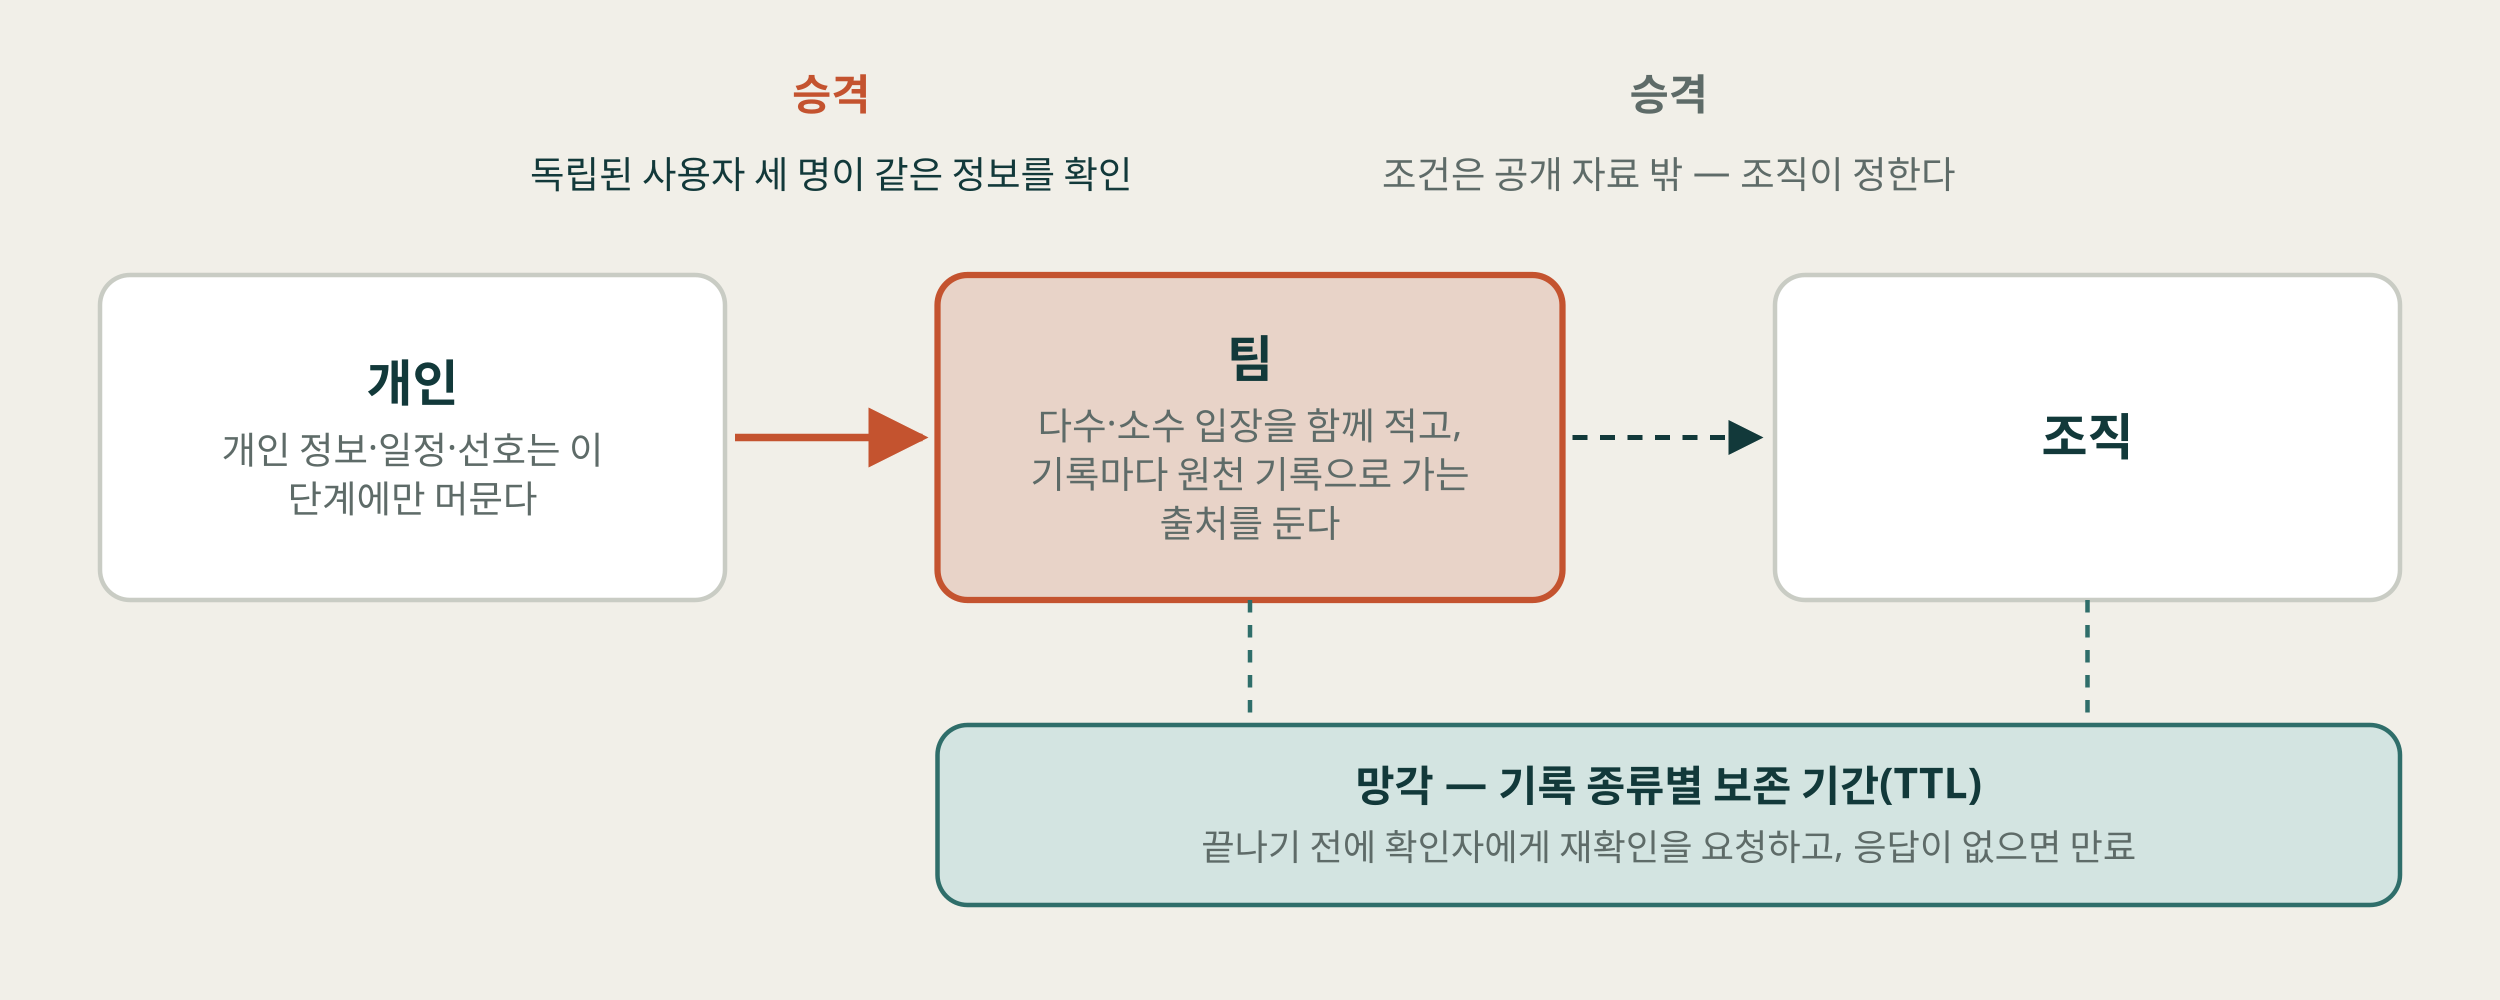
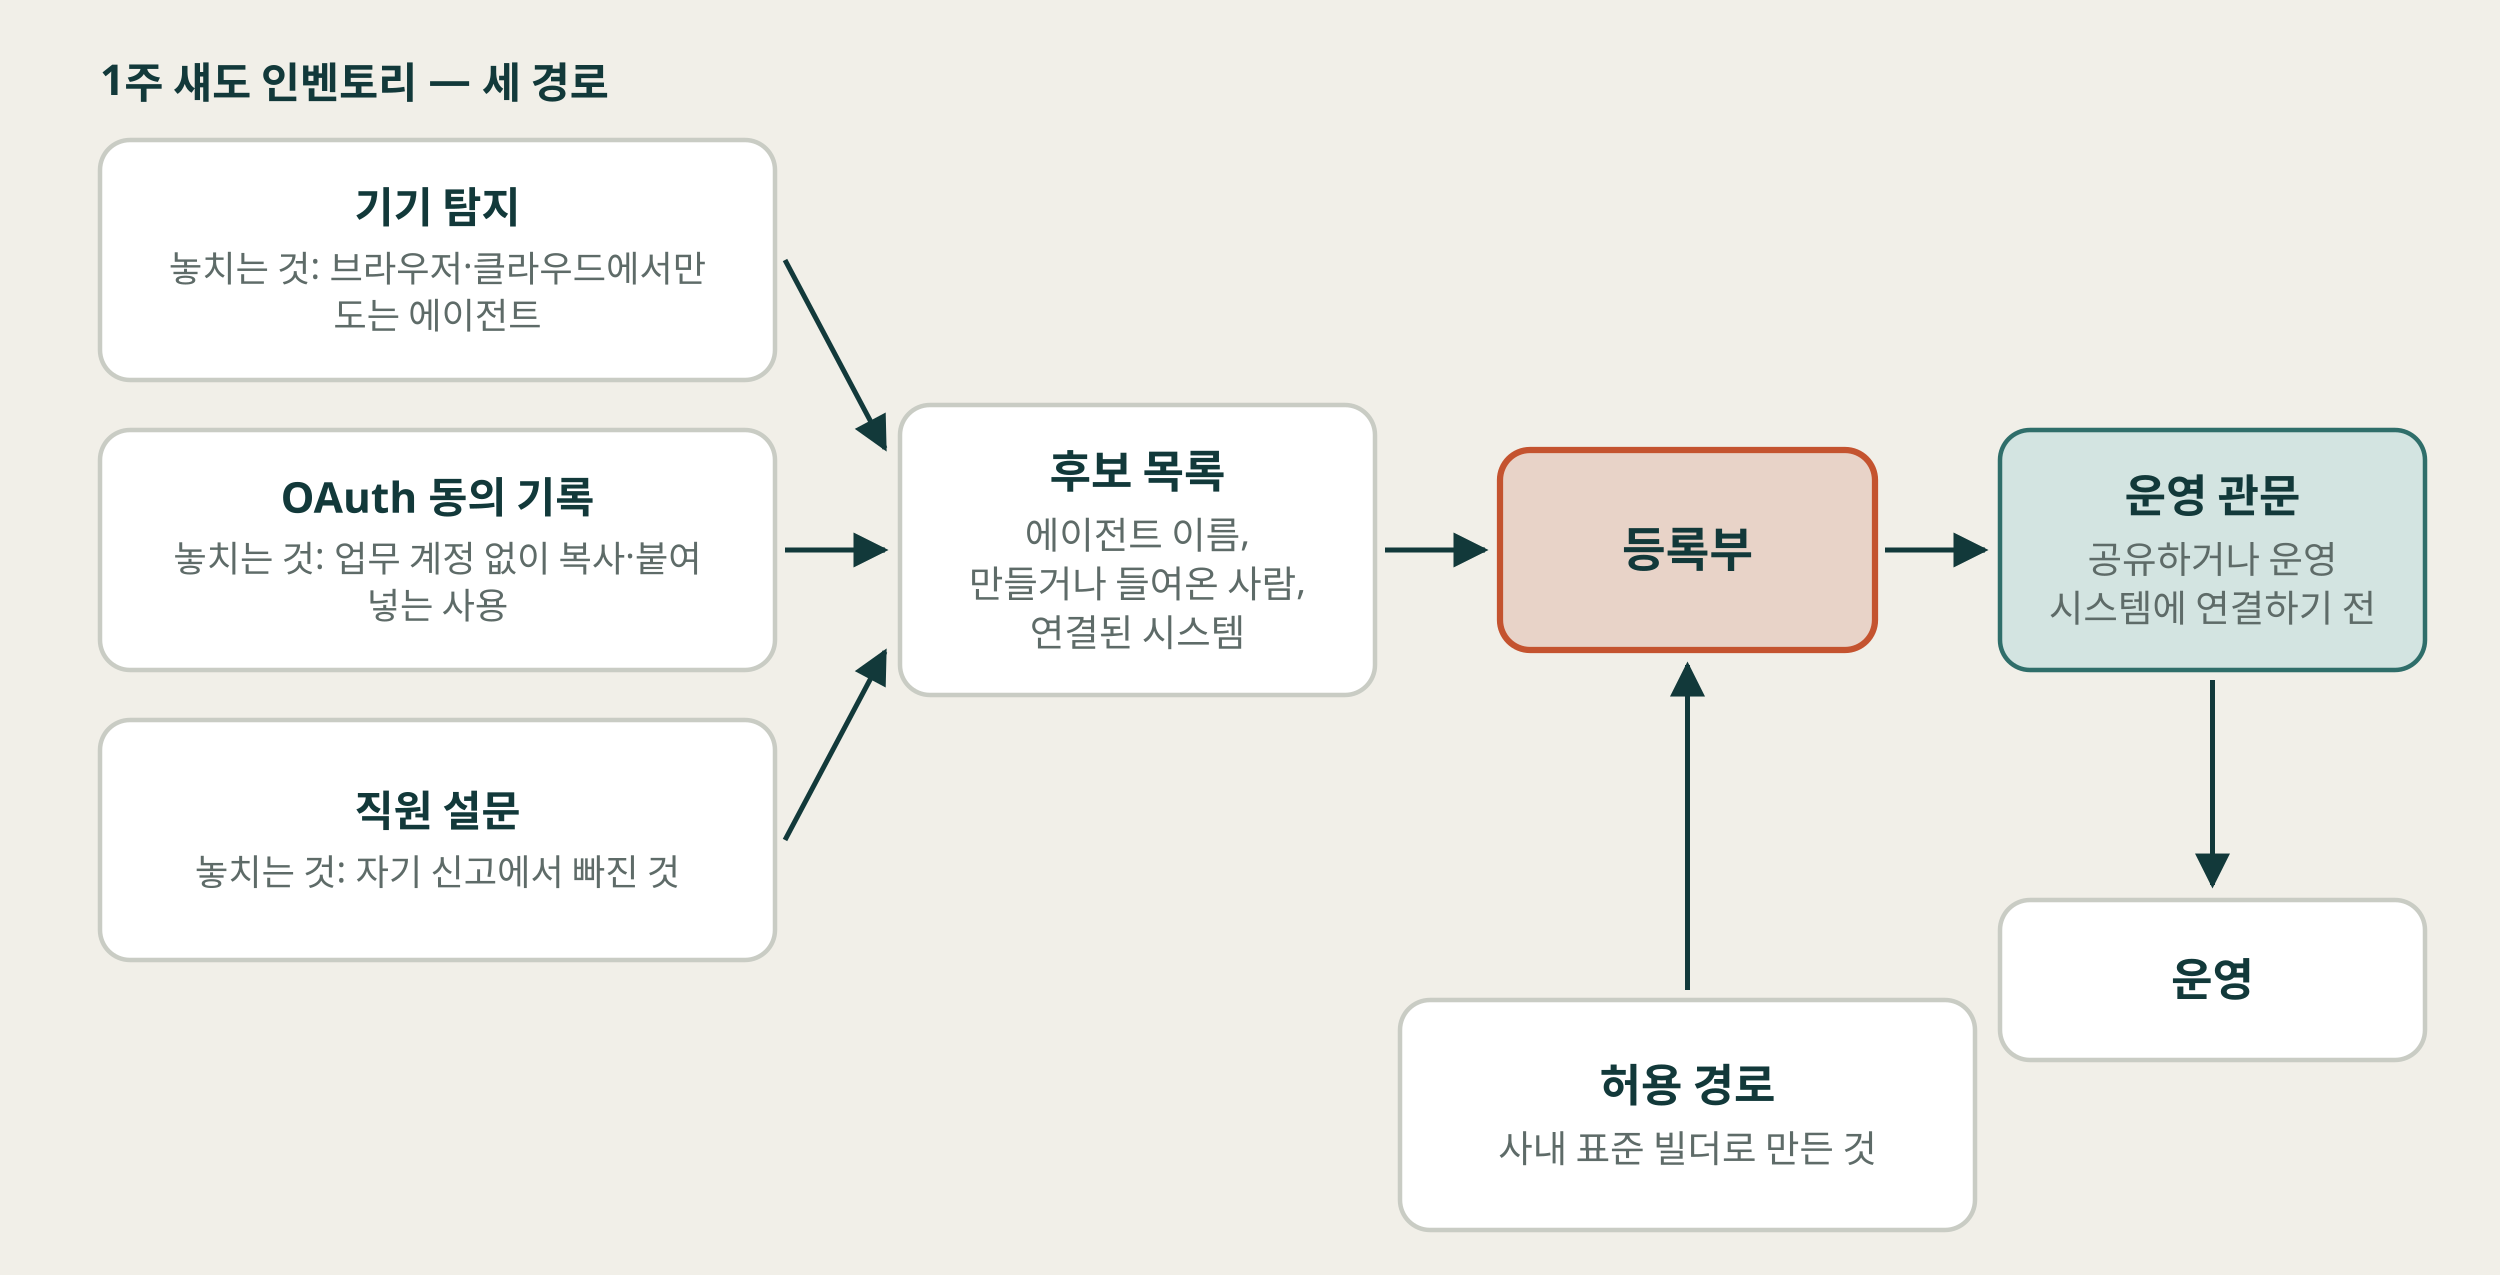
- <svg xmlns="http://www.w3.org/2000/svg" viewBox="0 0 1000 400" role="img" aria-label="조직 기억의 세 단계와 승격·출처·망각 규칙" font-family="Pretendard,'Apple SD Gothic Neo','Noto Sans KR',sans-serif">
+ <svg xmlns="http://www.w3.org/2000/svg" viewBox="0 0 1000 510" role="img" aria-label="1주 섀도 인벤토리에서 등록부와 운영 관문까지" font-family="Pretendard,'Apple SD Gothic Neo','Noto Sans KR',sans-serif">
  <defs>
    <marker id="mi" viewBox="0 0 10 10" refX="9" refY="5" markerWidth="7" markerHeight="7" orient="auto-start-reverse">
      <path d="M0,0L10,5L0,10z" fill="#12393A" />
    </marker>
    <marker id="mc" viewBox="0 0 10 10" refX="9" refY="5" markerWidth="8" markerHeight="8" orient="auto-start-reverse">
      <path d="M0,0L10,5L0,10z" fill="#C4532F" />
    </marker>
  </defs>
-   <rect width="1000" height="400" fill="#F1EFE8" />
-   <rect x="40" y="110" width="250" height="130" rx="12" fill="#FFFFFF" stroke="#C9CCC4" stroke-width="1.8" />
-   <text x="165.0" y="160.5" fill="#12393A" font-size="20" font-weight="700" text-anchor="middle">개인</text>
-   <text x="165.0" y="185.5" fill="#5E6B68" font-size="15" font-weight="400" text-anchor="middle">개인 정보·일정·선호는 이</text>
-   <text x="165.0" y="205.0" fill="#5E6B68" font-size="15" font-weight="400" text-anchor="middle">단계에만 머문다</text>
-   <rect x="375" y="110" width="250" height="130" rx="12" fill="#E8D3C8" stroke="#C4532F" stroke-width="2.5" />
-   <text x="500.0" y="150.8" fill="#12393A" font-size="20" font-weight="700" text-anchor="middle">팀</text>
-   <text x="500.0" y="175.8" fill="#5E6B68" font-size="15" font-weight="400" text-anchor="middle">다수·소수 입장을 함께 적고,</text>
-   <text x="500.0" y="195.2" fill="#5E6B68" font-size="15" font-weight="400" text-anchor="middle">기록마다 원천 기록으로 가는</text>
-   <text x="500.0" y="214.8" fill="#5E6B68" font-size="15" font-weight="400" text-anchor="middle">출처를 둔다</text>
-   <rect x="710" y="110" width="250" height="130" rx="12" fill="#FFFFFF" stroke="#C9CCC4" stroke-width="1.8" />
-   <text x="835.0" y="182.0" fill="#12393A" font-size="20" font-weight="700" text-anchor="middle">조직</text>
-   <path d="M294,175.0 L369,175.0" fill="none" stroke="#C4532F" stroke-width="3" marker-end="url(#mc)" />
-   <text fill="#C4532F" font-size="17" font-weight="700" text-anchor="middle" dominant-baseline="middle">
-     <tspan x="332.5" y="38.0">승격</tspan>
+   <rect width="1000" height="510" fill="#F1EFE8" />
+   <text fill="#12393A" font-size="17" font-weight="700" text-anchor="start" dominant-baseline="middle">
+     <tspan x="40.0" y="32.0">1주 섀도 인벤토리 — 세 경로</tspan>
  </text>
-   <text fill="#12393A" font-size="15" font-weight="400" text-anchor="middle" dominant-baseline="middle">
-     <tspan x="332.5" y="70.0">독립된 사용자 세 명이 같은 정보를 확인</tspan>
-   </text>
-   <path d="M629,175.0 L704,175.0" fill="none" stroke="#12393A" stroke-width="2" stroke-dasharray="6 5" marker-end="url(#mi)" />
-   <text fill="#5E6B68" font-size="17" font-weight="700" text-anchor="middle" dominant-baseline="middle">
-     <tspan x="667.5" y="38.0">승격</tspan>
-   </text>
-   <text fill="#5E6B68" font-size="15" font-weight="400" text-anchor="middle" dominant-baseline="middle">
-     <tspan x="667.5" y="70.0">조건은 공개 자료 밖 — 조직이 정한다</tspan>
-   </text>
-   <rect x="375" y="290" width="585" height="72" rx="12" fill="#D3E4E1" stroke="#2F6E6A" stroke-width="1.8" />
-   <text x="667.5" y="320.5" fill="#12393A" font-size="17" font-weight="700" text-anchor="middle">망각 — 기록 종류별 보존 기간(TTL)</text>
-   <text x="667.5" y="344.1" fill="#5E6B68" font-size="14.5" font-weight="400" text-anchor="middle">끝나기 전에 확인자에게 재확인을 요청하고, 응답이 없으면 만료</text>
-   <line x1="500.0" y1="240" x2="500.0" y2="290" stroke="#2F6E6A" stroke-width="1.8" stroke-dasharray="5 5" />
-   <line x1="835.0" y1="240" x2="835.0" y2="290" stroke="#2F6E6A" stroke-width="1.8" stroke-dasharray="5 5" />
+   <rect x="40" y="56" width="270" height="96" rx="12" fill="#FFFFFF" stroke="#C9CCC4" stroke-width="1.8" />
+   <text x="175.0" y="89.1" fill="#12393A" font-size="17" font-weight="700" text-anchor="middle">기기 탐지</text>
+   <text x="175.0" y="112.7" fill="#5E6B68" font-size="14.5" font-weight="400" text-anchor="middle">놓치는 것: 브라우저·클라우드에서만</text>
+   <text x="175.0" y="131.5" fill="#5E6B68" font-size="14.5" font-weight="400" text-anchor="middle">도는 에이전트</text>
+   <rect x="40" y="172" width="270" height="96" rx="12" fill="#FFFFFF" stroke="#C9CCC4" stroke-width="1.8" />
+   <text x="175.0" y="205.1" fill="#12393A" font-size="17" font-weight="700" text-anchor="middle">OAuth 동의 기록</text>
+   <text x="175.0" y="228.7" fill="#5E6B68" font-size="14.5" font-weight="400" text-anchor="middle">놓치는 것: 업무 계정 없이 복사·붙여</text>
+   <text x="175.0" y="247.5" fill="#5E6B68" font-size="14.5" font-weight="400" text-anchor="middle">넣는 사용</text>
+   <rect x="40" y="288" width="270" height="96" rx="12" fill="#FFFFFF" stroke="#C9CCC4" stroke-width="1.8" />
+   <text x="175.0" y="330.5" fill="#12393A" font-size="17" font-weight="700" text-anchor="middle">직원 설문</text>
+   <text x="175.0" y="354.1" fill="#5E6B68" font-size="14.5" font-weight="400" text-anchor="middle">놓치는 것: 자기 신고에서 빠진 것</text>
+   <rect x="360" y="162" width="190" height="116" rx="12" fill="#FFFFFF" stroke="#C9CCC4" stroke-width="1.8" />
+   <text x="455.0" y="195.1" fill="#12393A" font-size="18" font-weight="700" text-anchor="middle">후보 목록</text>
+   <text x="455.0" y="219.5" fill="#5E6B68" font-size="15" font-weight="400" text-anchor="middle">에이전트 이름,</text>
+   <text x="455.0" y="239.0" fill="#5E6B68" font-size="15" font-weight="400" text-anchor="middle">만들거나 들여온 사람,</text>
+   <text x="455.0" y="258.5" fill="#5E6B68" font-size="15" font-weight="400" text-anchor="middle">연결된 시스템</text>
+   <path d="M314,104.0 L354,179.4" fill="none" stroke="#12393A" stroke-width="2" marker-end="url(#mi)" />
+   <path d="M314,220.0 L354,220.0" fill="none" stroke="#12393A" stroke-width="2" marker-end="url(#mi)" />
+   <path d="M314,336.0 L354,260.6" fill="none" stroke="#12393A" stroke-width="2" marker-end="url(#mi)" />
+   <rect x="600" y="180" width="150" height="80" rx="12" fill="#E8D3C8" stroke="#C4532F" stroke-width="2.5" />
+   <text x="675.0" y="226.7" fill="#12393A" font-size="19" font-weight="700" text-anchor="middle">등록부</text>
+   <path d="M554,220.0 L594,220.0" fill="none" stroke="#12393A" stroke-width="2" marker-end="url(#mi)" />
+   <rect x="800" y="172" width="170" height="96" rx="12" fill="#D3E4E1" stroke="#2F6E6A" stroke-width="1.8" />
+   <text x="885.0" y="204.8" fill="#12393A" font-size="18" font-weight="700" text-anchor="middle">운영 관문</text>
+   <text x="885.0" y="229.2" fill="#5E6B68" font-size="15" font-weight="400" text-anchor="middle">공유하거나 운영</text>
+   <text x="885.0" y="248.7" fill="#5E6B68" font-size="15" font-weight="400" text-anchor="middle">시스템에 연결하기 전</text>
+   <path d="M754,220.0 L794,220.0" fill="none" stroke="#12393A" stroke-width="2" marker-end="url(#mi)" />
+   <rect x="800" y="360" width="170" height="64" rx="12" fill="#FFFFFF" stroke="#C9CCC4" stroke-width="1.8" />
+   <text x="885.0" y="398.3" fill="#12393A" font-size="18" font-weight="700" text-anchor="middle">운영</text>
+   <path d="M885.0,272 L885.0,354" fill="none" stroke="#12393A" stroke-width="2" marker-end="url(#mi)" />
+   <rect x="560" y="400" width="230" height="92" rx="12" fill="#FFFFFF" stroke="#C9CCC4" stroke-width="1.8" />
+   <text x="675.0" y="440.6" fill="#12393A" font-size="18" font-weight="700" text-anchor="middle">허용 경로</text>
+   <text x="675.0" y="464.9" fill="#5E6B68" font-size="15" font-weight="400" text-anchor="middle">사내 표준 빌더로 만든 것</text>
+   <path d="M675.0,396 L675.0,266" fill="none" stroke="#12393A" stroke-width="2" marker-end="url(#mi)" />
</svg>
